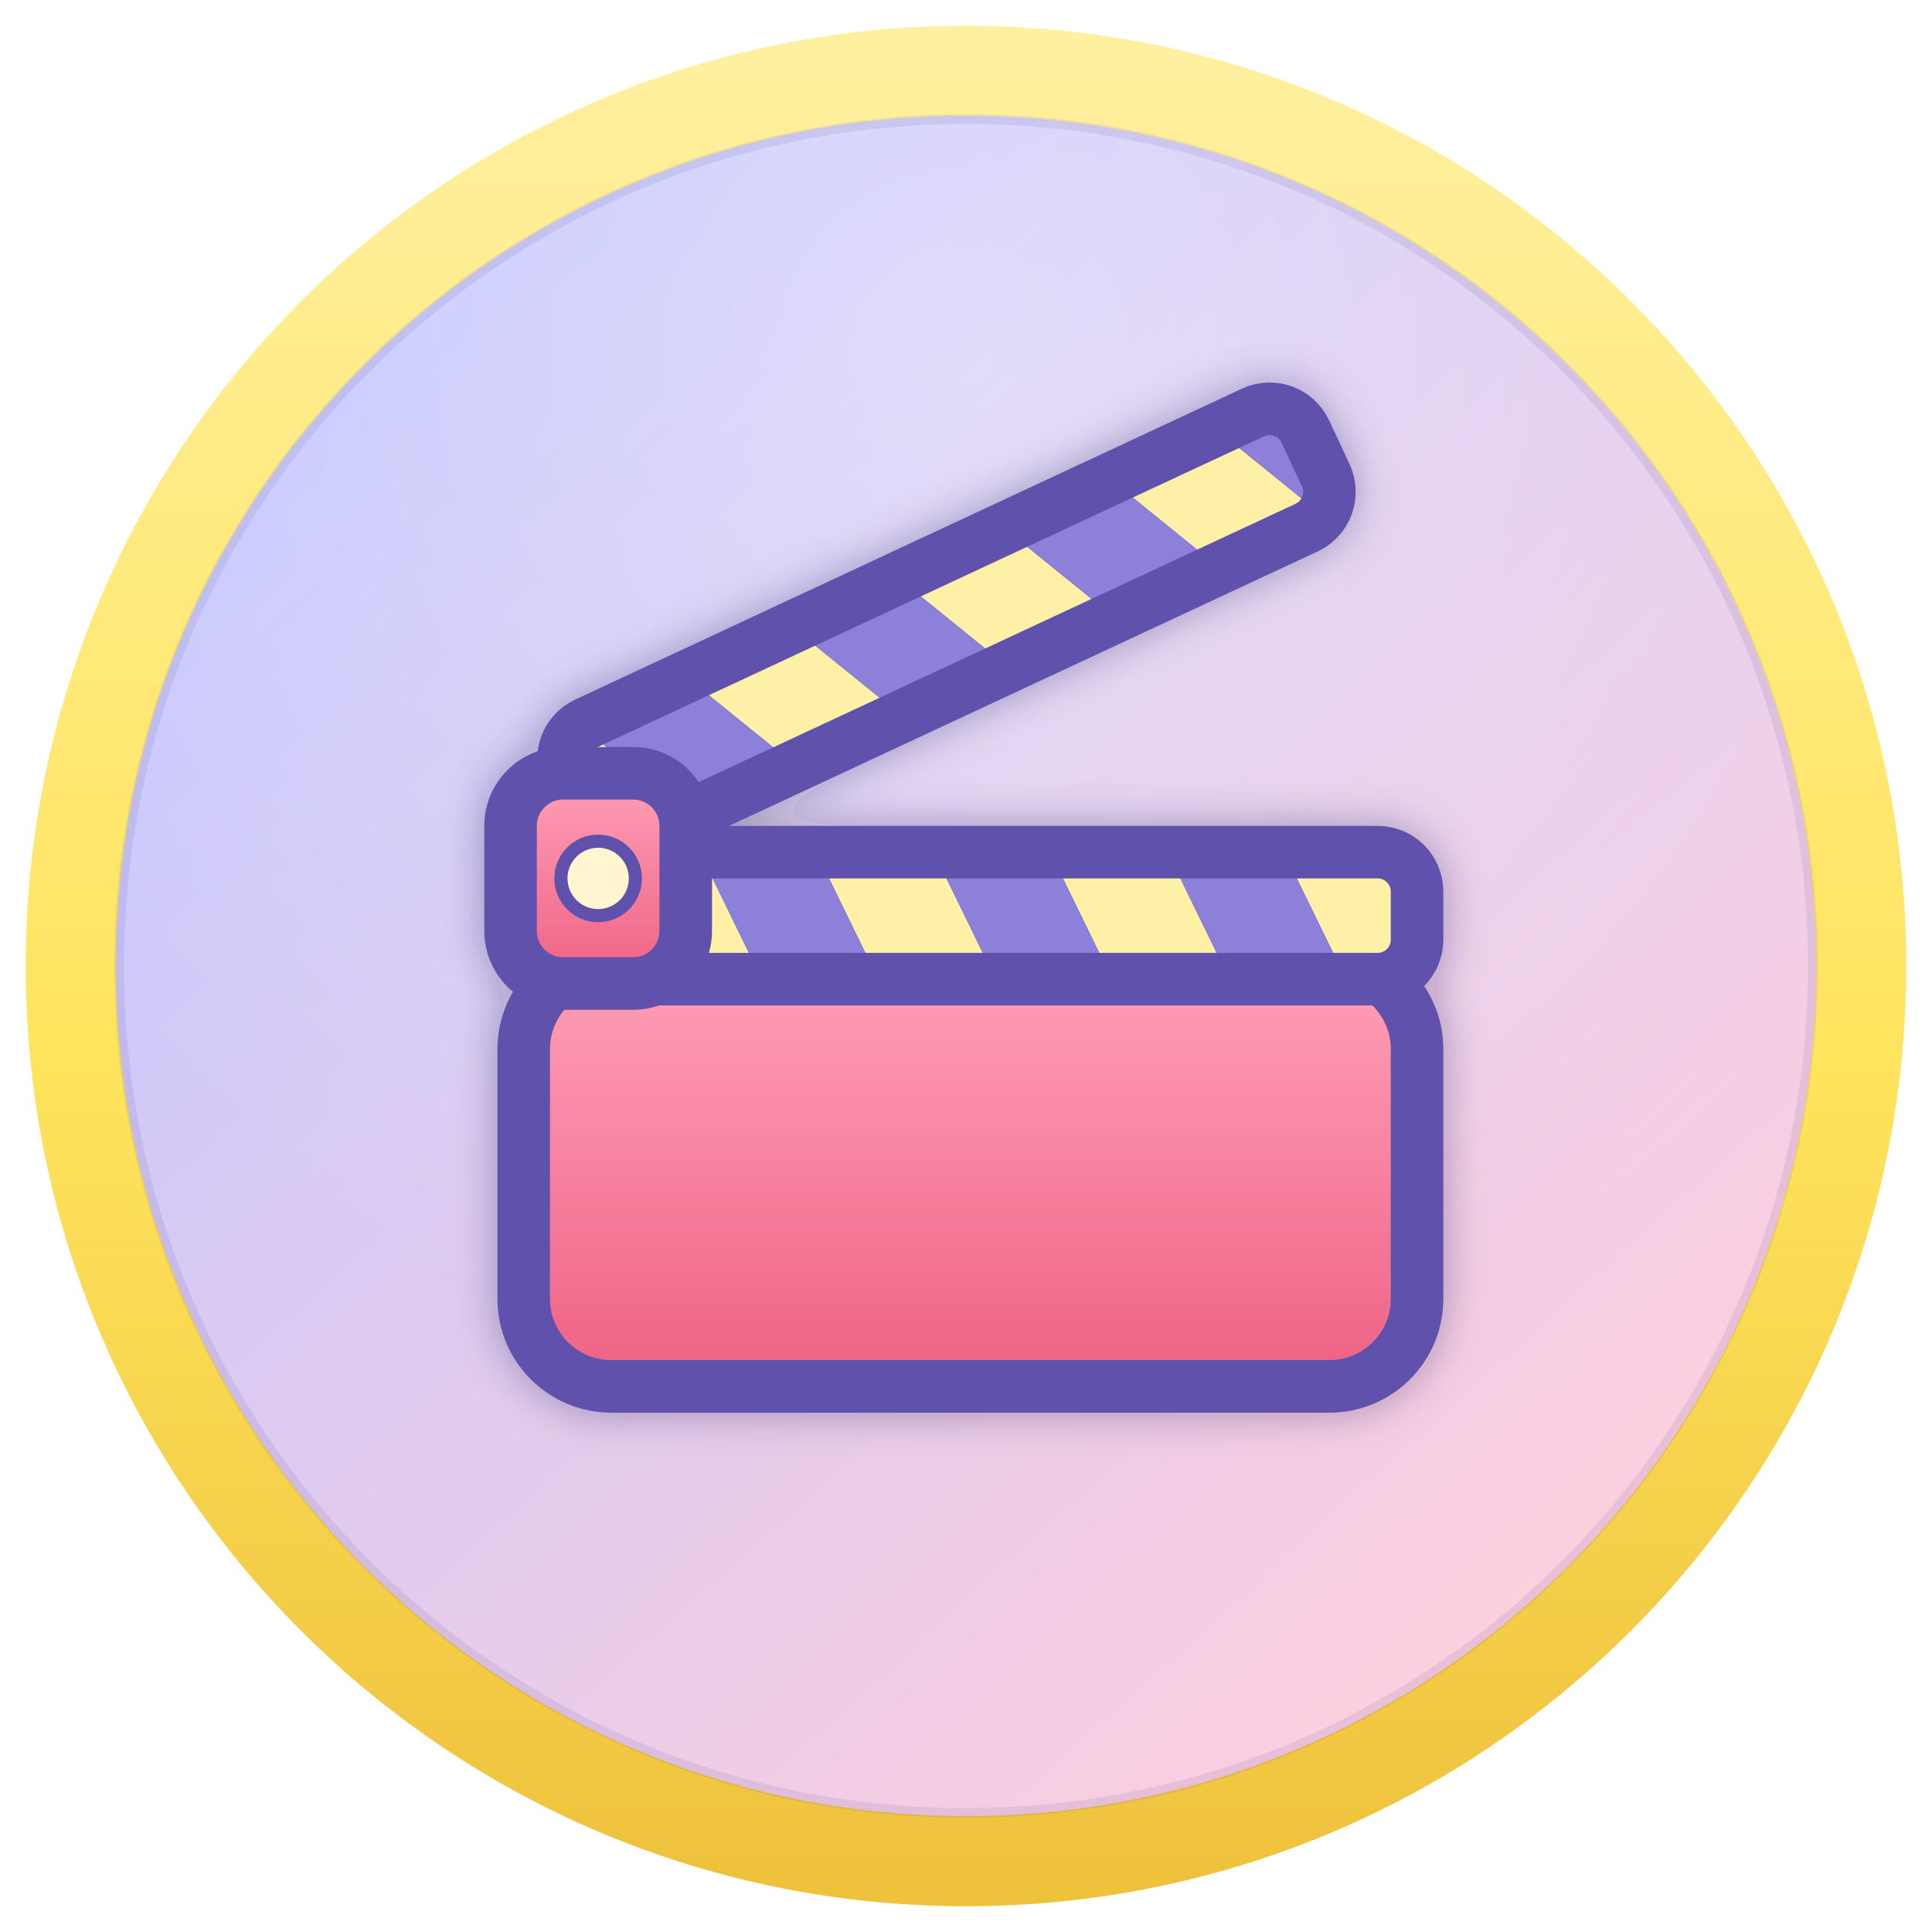
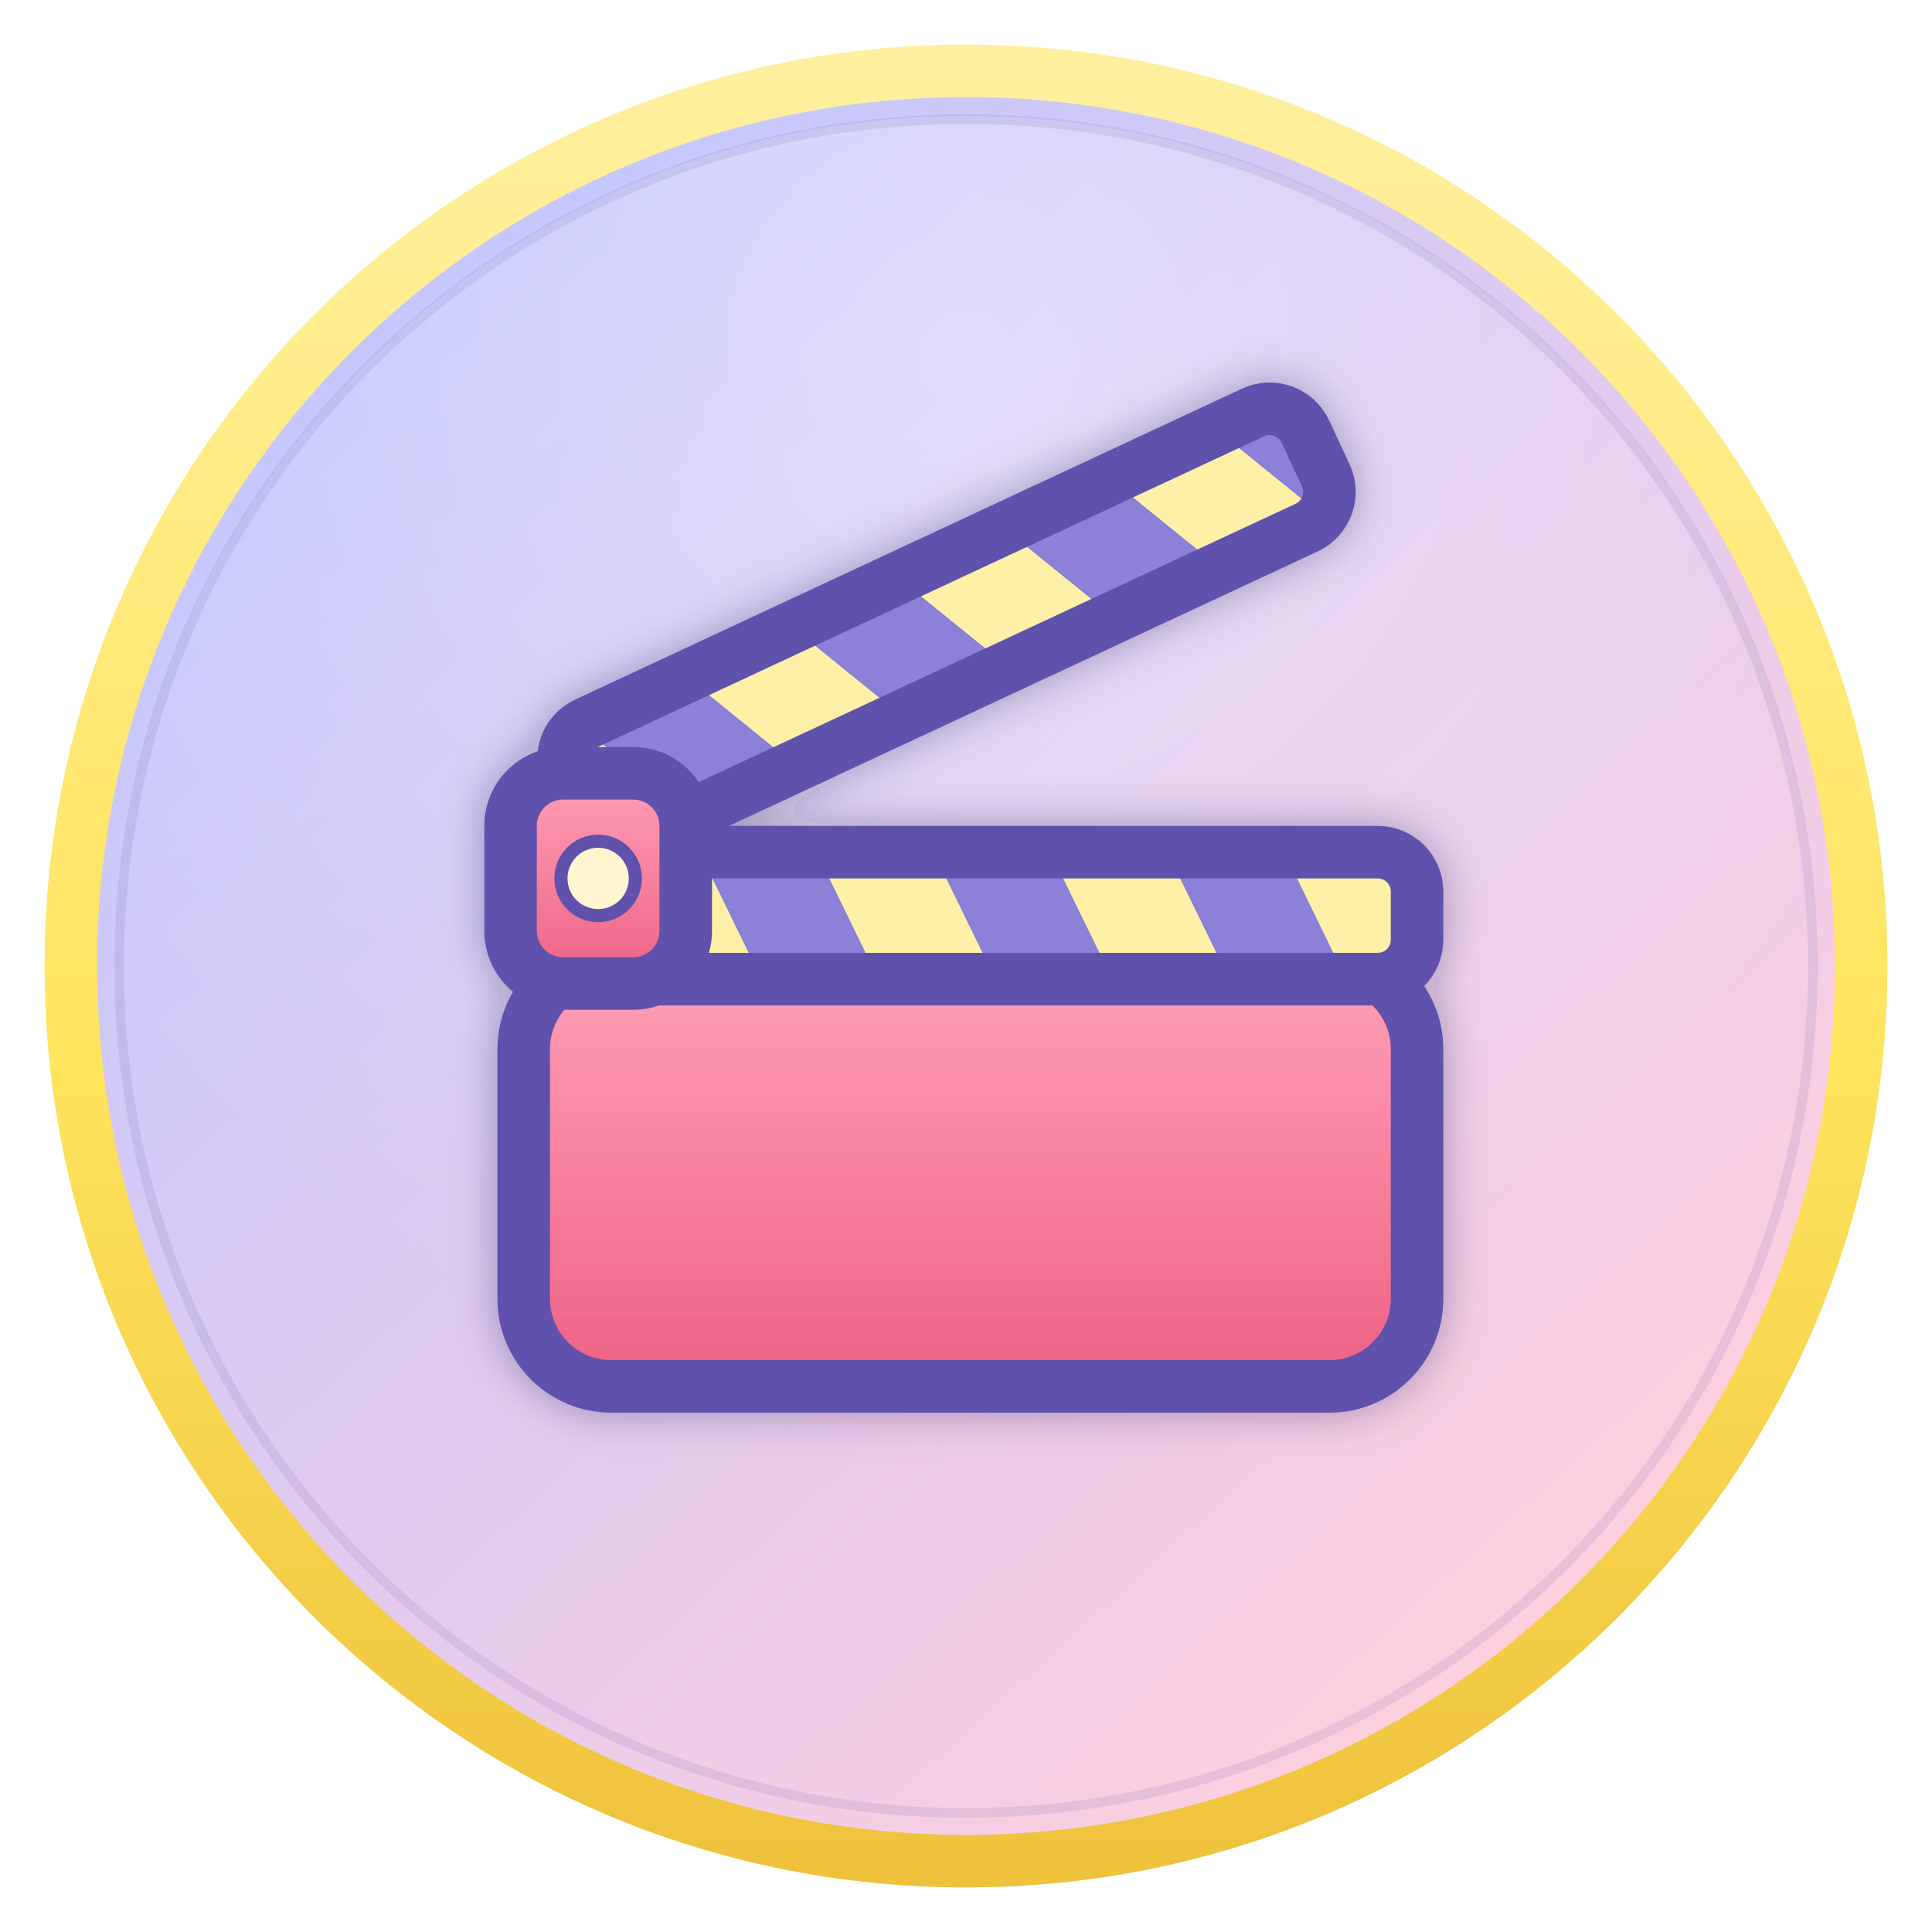
<svg xmlns="http://www.w3.org/2000/svg" width="600" height="600" viewBox="0 0 600 600" role="img" aria-label="LeClap">
  <defs>
    <linearGradient id="lcg" x1="110" y1="90" x2="490" y2="510" gradientUnits="userSpaceOnUse">
      <stop stop-color="#C3C7FF" />
      <stop offset="1" stop-color="#FFCFDE" />
    </linearGradient>
    <pattern id="lcs" width="96" height="96" patternUnits="userSpaceOnUse" patternTransform="rotate(-26)">
      <rect width="96" height="96" fill="#FEF0A6" />
      <rect x="48" width="48" height="96" fill="#8C80D8" />
    </pattern>
    <linearGradient id="lcBoard" x1="0" y1="0" x2="0" y2="1">
      <stop stop-color="#FFA0B7" />
      <stop offset="1" stop-color="#EE6184" />
    </linearGradient>
    <linearGradient id="lcRing" x1="0" y1="0" x2="0" y2="1">
      <stop stop-color="#FFF0A0" />
      <stop offset="0.55" stop-color="#FFE45E" />
      <stop offset="1" stop-color="#EFC23C" />
    </linearGradient>
    <radialGradient id="lcSheen" cx="0.5" cy="0.14" r="0.64">
      <stop stop-color="#FFFFFF" stop-opacity="0.34" />
      <stop offset="1" stop-color="#FFFFFF" stop-opacity="0" />
    </radialGradient>
    <filter id="lsh" x="-30%" y="-30%" width="160%" height="160%">
      <feDropShadow dx="0" dy="0" stdDeviation="10" flood-color="#1C1540" flood-opacity="0.32" />
    </filter>
  </defs>
-   <circle cx="300" cy="300" r="278" fill="url(#lcg)" stroke="url(#lcRing)" stroke-width="28" />
+   <circle cx="300" cy="300" r="278" fill="url(#lcg)" stroke="url(#lcRing)" stroke-width="16.32" />
  <circle cx="300" cy="300" r="264" fill="url(#lcSheen)" />
  <circle cx="300" cy="300" r="263" fill="none" stroke="#5A4E9A" stroke-opacity="0.12" stroke-width="3" />
  <g transform="translate(300 300) scale(0.68) translate(-298 -304)" filter="url(#lsh)">
    <rect x="96" y="302" width="408" height="194" rx="40" fill="url(#lcBoard)" stroke="#5E51AC" stroke-width="24" stroke-linejoin="round" />
    <rect x="132" y="252" width="372" height="58" rx="18" fill="url(#lcs)" stroke="#5E51AC" stroke-width="24" stroke-linejoin="round" />
    <g transform="rotate(-25 140 250)">
      <rect x="132" y="192" width="372" height="58" rx="18" fill="url(#lcs)" stroke="#5E51AC" stroke-width="24" stroke-linejoin="round" />
    </g>
    <rect x="90" y="216" width="80" height="96" rx="24" fill="url(#lcBoard)" stroke="#5E51AC" stroke-width="24" stroke-linejoin="round" />
    <circle cx="130" cy="264" r="17" fill="#FFF6D0" stroke="#5E51AC" stroke-width="6" />
  </g>
</svg>
